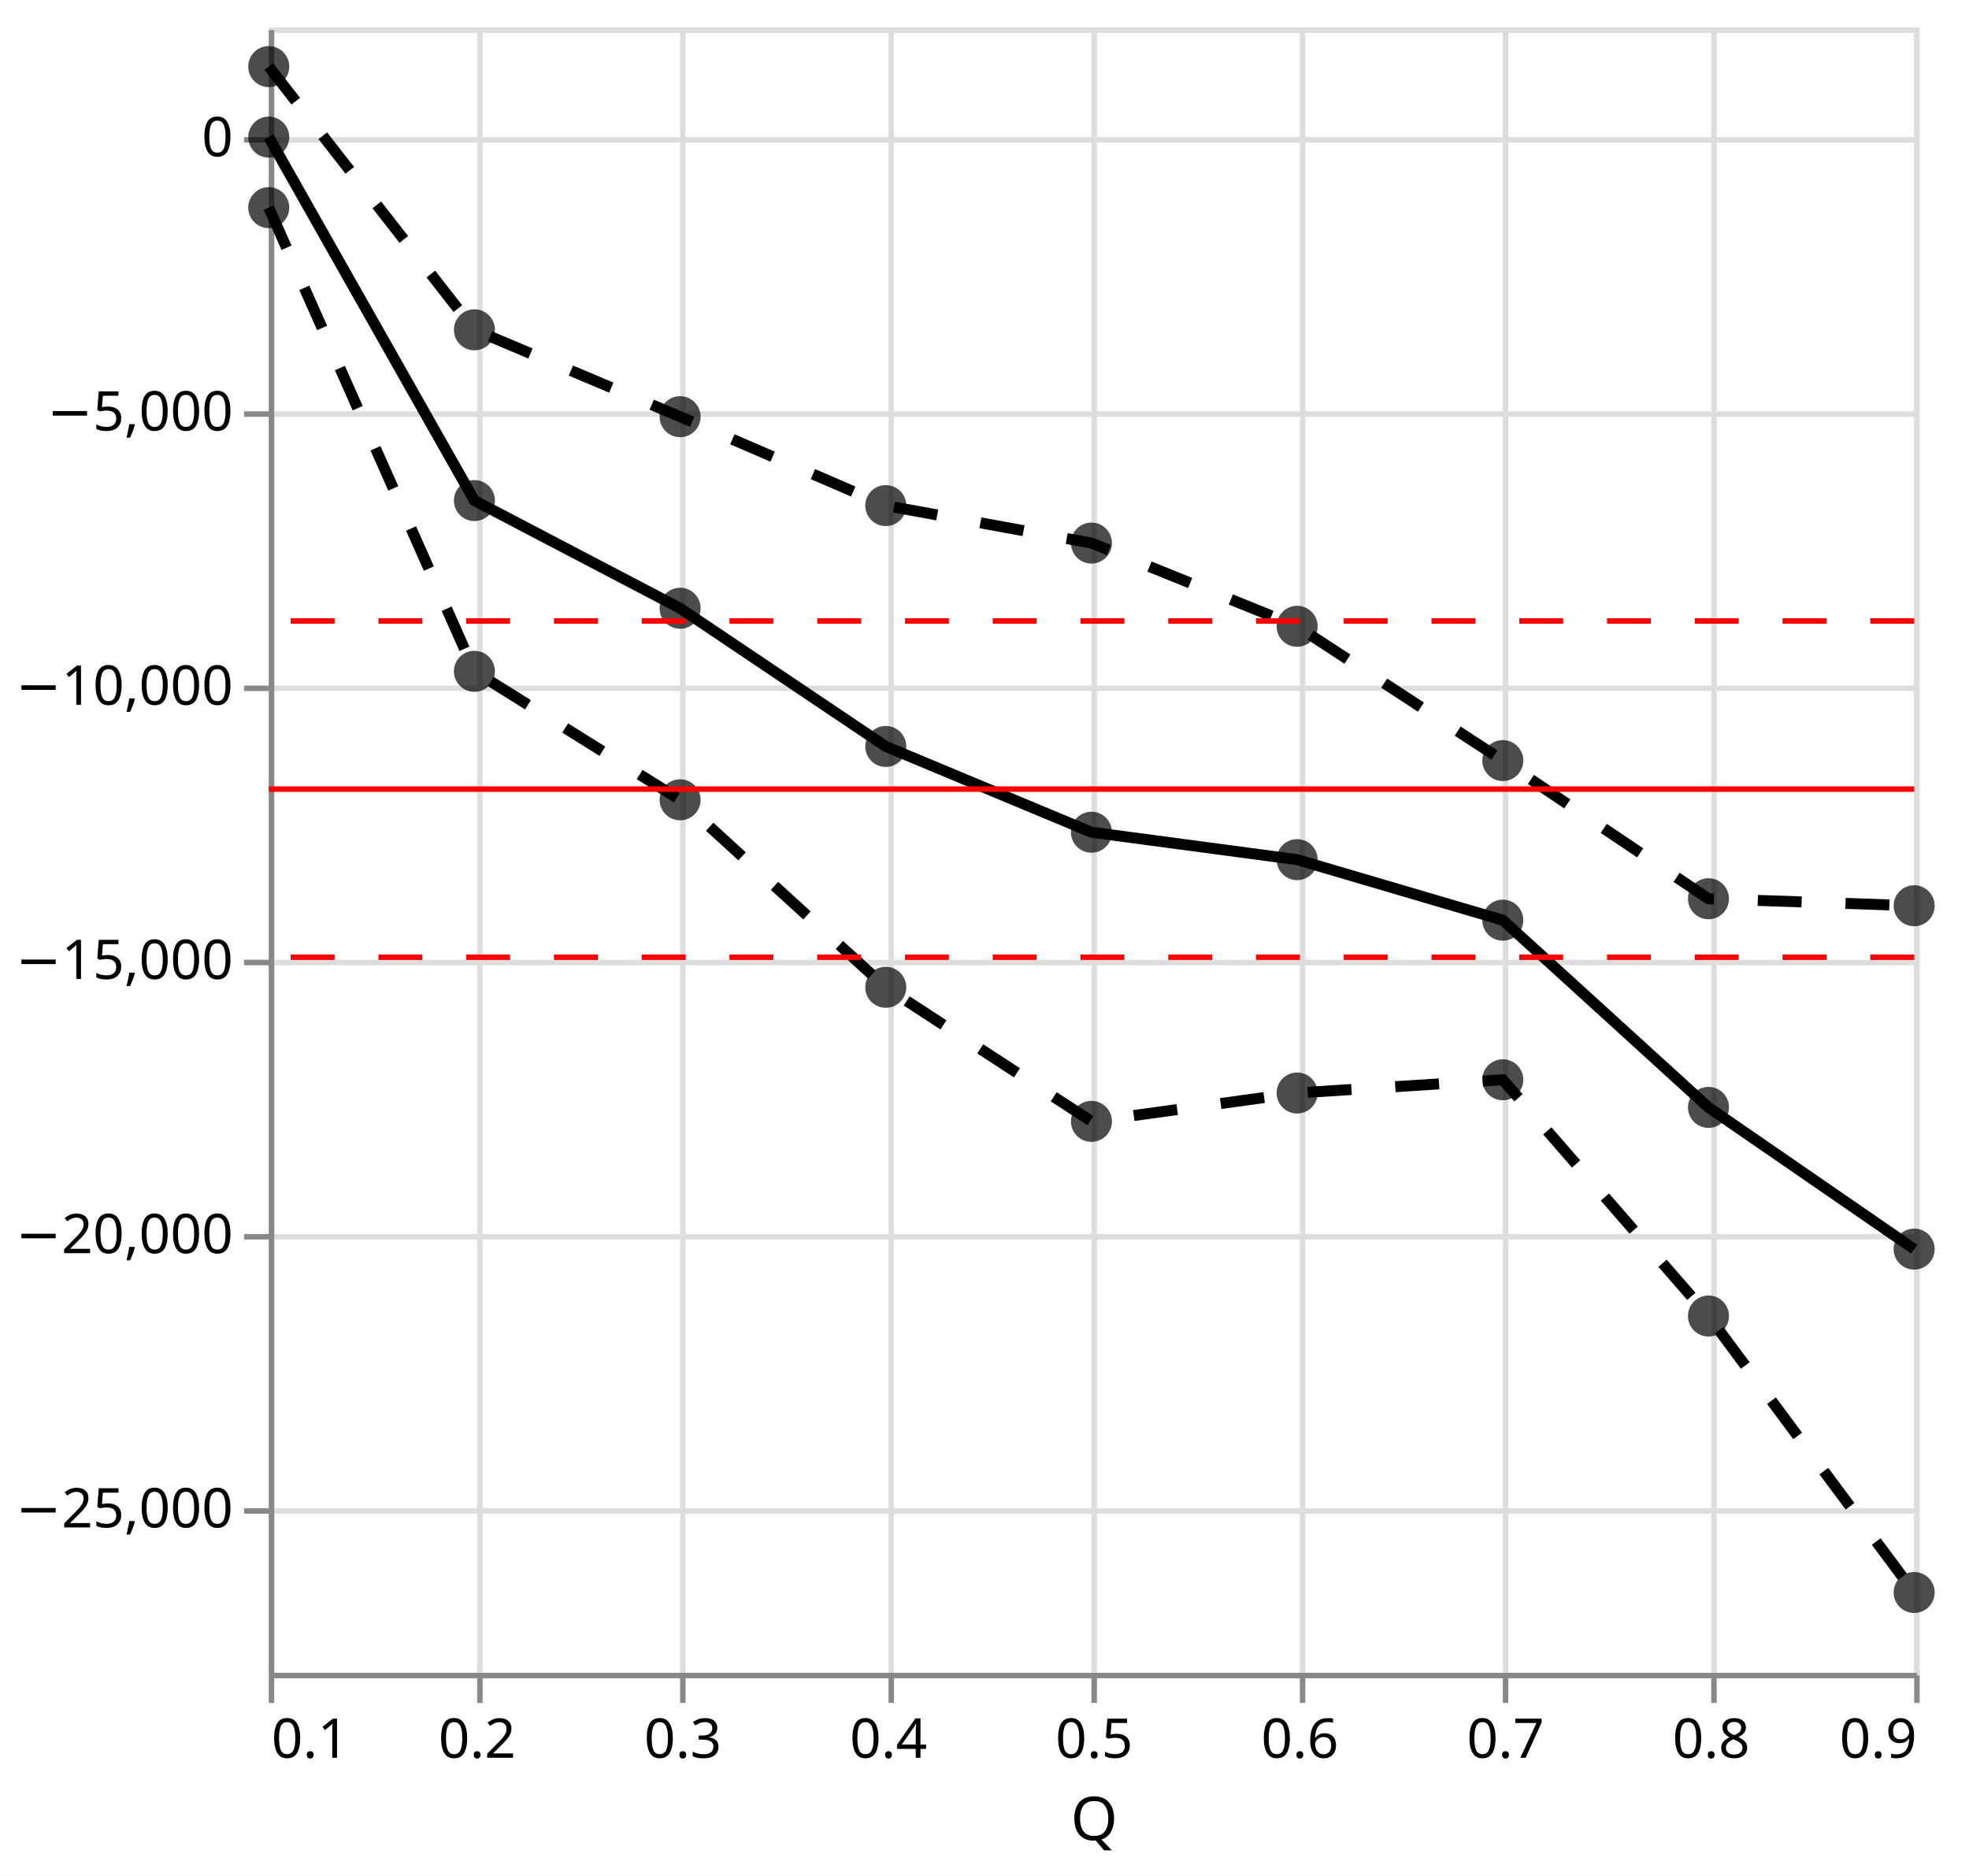
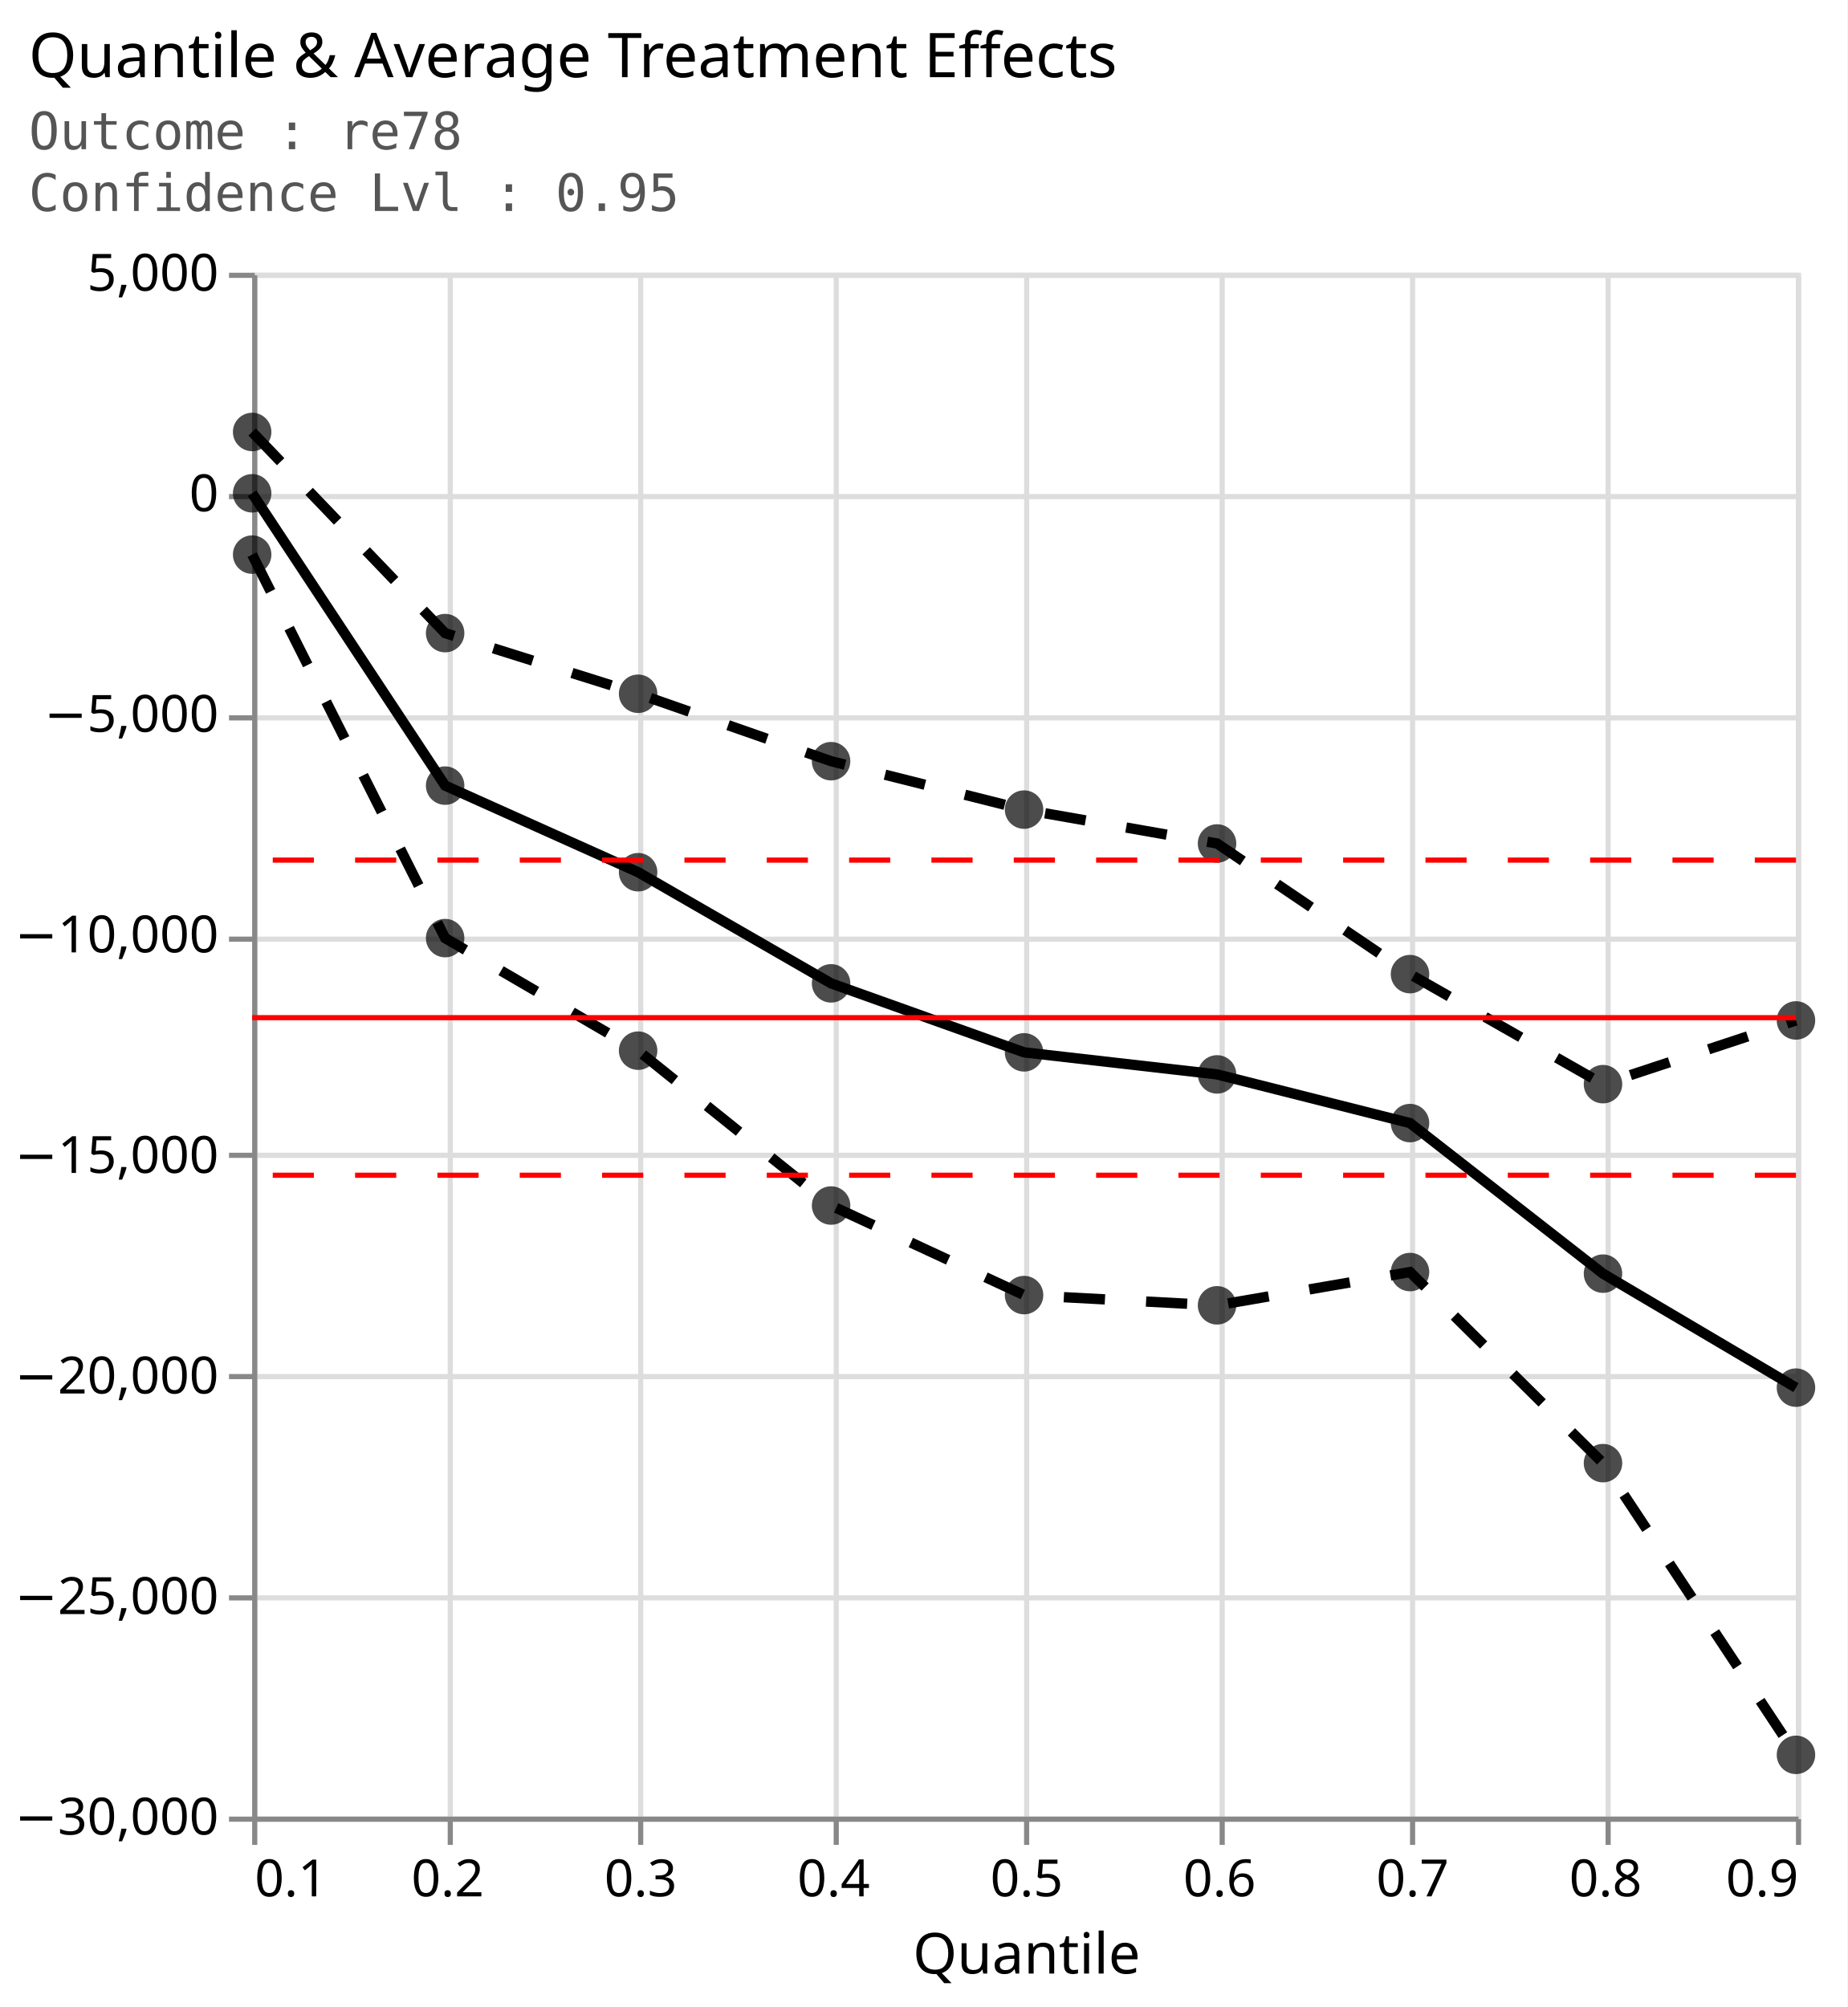
- <svg xmlns="http://www.w3.org/2000/svg" version="1.1" class="marks" width="359" height="342" viewBox="0 0 359 342">
-   <rect width="359" height="342" fill="white" />
-   <g fill="none" stroke-miterlimit="10" transform="translate(49,5)">
+ <svg xmlns="http://www.w3.org/2000/svg" version="1.1" class="marks" width="359" height="390" viewBox="0 0 359 390">
+   <rect width="359" height="390" fill="white" />
+   <g fill="none" stroke-miterlimit="10" transform="translate(49,53)">
    <g class="mark-group role-frame root" role="graphics-object" aria-roledescription="group mark container">
      <g transform="translate(0,0)">
        <path class="background" aria-hidden="true" d="M0.5,0.5h300v300h-300Z" stroke="#ddd" />
        <g>
          <g class="mark-group role-axis" aria-hidden="true">
            <g transform="translate(0.5,300.5)">
              <path class="background" aria-hidden="true" d="M0,0h0v0h0Z" pointer-events="none" />
              <g>
                <g class="mark-rule role-axis-grid" pointer-events="none">
                  <line transform="translate(0,-300)" x2="0" y2="300" stroke="#ddd" stroke-width="1" opacity="1" />
                  <line transform="translate(38,-300)" x2="0" y2="300" stroke="#ddd" stroke-width="1" opacity="1" />
                  <line transform="translate(75,-300)" x2="0" y2="300" stroke="#ddd" stroke-width="1" opacity="1" />
                  <line transform="translate(113,-300)" x2="0" y2="300" stroke="#ddd" stroke-width="1" opacity="1" />
                  <line transform="translate(150,-300)" x2="0" y2="300" stroke="#ddd" stroke-width="1" opacity="1" />
                  <line transform="translate(188,-300)" x2="0" y2="300" stroke="#ddd" stroke-width="1" opacity="1" />
                  <line transform="translate(225,-300)" x2="0" y2="300" stroke="#ddd" stroke-width="1" opacity="1" />
                  <line transform="translate(263,-300)" x2="0" y2="300" stroke="#ddd" stroke-width="1" opacity="1" />
                  <line transform="translate(300,-300)" x2="0" y2="300" stroke="#ddd" stroke-width="1" opacity="1" />
                </g>
              </g>
              <path class="foreground" aria-hidden="true" d="" pointer-events="none" display="none" />
            </g>
          </g>
          <g class="mark-group role-axis" aria-hidden="true">
            <g transform="translate(0.5,0.5)">
              <path class="background" aria-hidden="true" d="M0,0h0v0h0Z" pointer-events="none" />
              <g>
                <g class="mark-rule role-axis-grid" pointer-events="none">
-                   <line transform="translate(0,270)" x2="300" y2="0" stroke="#ddd" stroke-width="1" opacity="1" />
-                   <line transform="translate(0,220)" x2="300" y2="0" stroke="#ddd" stroke-width="1" opacity="1" />
-                   <line transform="translate(0,170)" x2="300" y2="0" stroke="#ddd" stroke-width="1" opacity="1" />
-                   <line transform="translate(0,120)" x2="300" y2="0" stroke="#ddd" stroke-width="1" opacity="1" />
-                   <line transform="translate(0,70)" x2="300" y2="0" stroke="#ddd" stroke-width="1" opacity="1" />
-                   <line transform="translate(0,20)" x2="300" y2="0" stroke="#ddd" stroke-width="1" opacity="1" />
+                   <line transform="translate(0,300)" x2="300" y2="0" stroke="#ddd" stroke-width="1" opacity="1" />
+                   <line transform="translate(0,257)" x2="300" y2="0" stroke="#ddd" stroke-width="1" opacity="1" />
+                   <line transform="translate(0,214)" x2="300" y2="0" stroke="#ddd" stroke-width="1" opacity="1" />
+                   <line transform="translate(0,171)" x2="300" y2="0" stroke="#ddd" stroke-width="1" opacity="1" />
+                   <line transform="translate(0,129)" x2="300" y2="0" stroke="#ddd" stroke-width="1" opacity="1" />
+                   <line transform="translate(0,86)" x2="300" y2="0" stroke="#ddd" stroke-width="1" opacity="1" />
+                   <line transform="translate(0,43)" x2="300" y2="0" stroke="#ddd" stroke-width="1" opacity="1" />
+                   <line transform="translate(0,0)" x2="300" y2="0" stroke="#ddd" stroke-width="1" opacity="1" />
                </g>
              </g>
              <path class="foreground" aria-hidden="true" d="" pointer-events="none" display="none" />
            </g>
          </g>
-           <g class="mark-group role-axis" role="graphics-symbol" aria-roledescription="axis" aria-label="X-axis titled 'Q' for a linear scale with values from 0.1 to 0.9">
+           <g class="mark-group role-axis" role="graphics-symbol" aria-roledescription="axis" aria-label="X-axis titled 'Quantile' for a linear scale with values from 0.1 to 0.9">
            <g transform="translate(0.5,300.5)">
              <path class="background" aria-hidden="true" d="M0,0h0v0h0Z" pointer-events="none" />
              <g>
                <g class="mark-rule role-axis-tick" pointer-events="none">
                  <line transform="translate(0,0)" x2="0" y2="5" stroke="#888" stroke-width="1" opacity="1" />
                  <line transform="translate(38,0)" x2="0" y2="5" stroke="#888" stroke-width="1" opacity="1" />
                  <line transform="translate(75,0)" x2="0" y2="5" stroke="#888" stroke-width="1" opacity="1" />
                  <line transform="translate(113,0)" x2="0" y2="5" stroke="#888" stroke-width="1" opacity="1" />
                  <line transform="translate(150,0)" x2="0" y2="5" stroke="#888" stroke-width="1" opacity="1" />
                  <line transform="translate(188,0)" x2="0" y2="5" stroke="#888" stroke-width="1" opacity="1" />
                  <line transform="translate(225,0)" x2="0" y2="5" stroke="#888" stroke-width="1" opacity="1" />
                  <line transform="translate(263,0)" x2="0" y2="5" stroke="#888" stroke-width="1" opacity="1" />
                  <line transform="translate(300,0)" x2="0" y2="5" stroke="#888" stroke-width="1" opacity="1" />
                </g>
                <g class="mark-text role-axis-label" pointer-events="none">
                  <text text-anchor="start" transform="translate(0,15)" font-family="sans-serif" font-size="10px" fill="#000" opacity="1">0.1</text>
                  <text text-anchor="middle" transform="translate(37.5,15)" font-family="sans-serif" font-size="10px" fill="#000" opacity="1">0.2</text>
                  <text text-anchor="middle" transform="translate(75,15)" font-family="sans-serif" font-size="10px" fill="#000" opacity="1">0.3</text>
                  <text text-anchor="middle" transform="translate(112.5,15)" font-family="sans-serif" font-size="10px" fill="#000" opacity="1">0.4</text>
                  <text text-anchor="middle" transform="translate(150,15)" font-family="sans-serif" font-size="10px" fill="#000" opacity="1">0.5</text>
                  <text text-anchor="middle" transform="translate(187.5,15)" font-family="sans-serif" font-size="10px" fill="#000" opacity="1">0.6</text>
                  <text text-anchor="middle" transform="translate(225,15)" font-family="sans-serif" font-size="10px" fill="#000" opacity="1">0.7</text>
                  <text text-anchor="middle" transform="translate(262.5,15)" font-family="sans-serif" font-size="10px" fill="#000" opacity="1">0.8</text>
                  <text text-anchor="end" transform="translate(300,15)" font-family="sans-serif" font-size="10px" fill="#000" opacity="1">0.9</text>
                </g>
                <g class="mark-rule role-axis-domain" pointer-events="none">
                  <line transform="translate(0,0)" x2="300" y2="0" stroke="#888" stroke-width="1" opacity="1" />
                </g>
                <g class="mark-text role-axis-title" pointer-events="none">
-                   <text text-anchor="middle" transform="translate(150,30)" font-family="sans-serif" font-size="11px" font-weight="normal" fill="#000" opacity="1">Q</text>
+                   <text text-anchor="middle" transform="translate(150,30)" font-family="sans-serif" font-size="11px" font-weight="normal" fill="#000" opacity="1">Quantile</text>
                </g>
              </g>
              <path class="foreground" aria-hidden="true" d="" pointer-events="none" display="none" />
            </g>
          </g>
-           <g class="mark-group role-axis" role="graphics-symbol" aria-roledescription="axis" aria-label="Y-axis for a linear scale with values from −28,000 to 2,000">
+           <g class="mark-group role-axis" role="graphics-symbol" aria-roledescription="axis" aria-label="Y-axis for a linear scale with values from −30,000 to 5,000">
            <g transform="translate(0.5,0.5)">
              <path class="background" aria-hidden="true" d="M0,0h0v0h0Z" pointer-events="none" />
              <g>
                <g class="mark-rule role-axis-tick" pointer-events="none">
-                   <line transform="translate(0,270)" x2="-5" y2="0" stroke="#888" stroke-width="1" opacity="1" />
-                   <line transform="translate(0,220)" x2="-5" y2="0" stroke="#888" stroke-width="1" opacity="1" />
-                   <line transform="translate(0,170)" x2="-5" y2="0" stroke="#888" stroke-width="1" opacity="1" />
-                   <line transform="translate(0,120)" x2="-5" y2="0" stroke="#888" stroke-width="1" opacity="1" />
-                   <line transform="translate(0,70)" x2="-5" y2="0" stroke="#888" stroke-width="1" opacity="1" />
-                   <line transform="translate(0,20)" x2="-5" y2="0" stroke="#888" stroke-width="1" opacity="1" />
+                   <line transform="translate(0,300)" x2="-5" y2="0" stroke="#888" stroke-width="1" opacity="1" />
+                   <line transform="translate(0,257)" x2="-5" y2="0" stroke="#888" stroke-width="1" opacity="1" />
+                   <line transform="translate(0,214)" x2="-5" y2="0" stroke="#888" stroke-width="1" opacity="1" />
+                   <line transform="translate(0,171)" x2="-5" y2="0" stroke="#888" stroke-width="1" opacity="1" />
+                   <line transform="translate(0,129)" x2="-5" y2="0" stroke="#888" stroke-width="1" opacity="1" />
+                   <line transform="translate(0,86)" x2="-5" y2="0" stroke="#888" stroke-width="1" opacity="1" />
+                   <line transform="translate(0,43)" x2="-5" y2="0" stroke="#888" stroke-width="1" opacity="1" />
+                   <line transform="translate(0,0)" x2="-5" y2="0" stroke="#888" stroke-width="1" opacity="1" />
                </g>
                <g class="mark-text role-axis-label" pointer-events="none">
-                   <text text-anchor="end" transform="translate(-7,273)" font-family="sans-serif" font-size="10px" fill="#000" opacity="1">−25,000</text>
-                   <text text-anchor="end" transform="translate(-7,223)" font-family="sans-serif" font-size="10px" fill="#000" opacity="1">−20,000</text>
-                   <text text-anchor="end" transform="translate(-7,173)" font-family="sans-serif" font-size="10px" fill="#000" opacity="1">−15,000</text>
-                   <text text-anchor="end" transform="translate(-7,123)" font-family="sans-serif" font-size="10px" fill="#000" opacity="1">−10,000</text>
-                   <text text-anchor="end" transform="translate(-7,73)" font-family="sans-serif" font-size="10px" fill="#000" opacity="1">−5,000</text>
-                   <text text-anchor="end" transform="translate(-7,23)" font-family="sans-serif" font-size="10px" fill="#000" opacity="1">0</text>
+                   <text text-anchor="end" transform="translate(-7,303)" font-family="sans-serif" font-size="10px" fill="#000" opacity="1">−30,000</text>
+                   <text text-anchor="end" transform="translate(-7,260.1429)" font-family="sans-serif" font-size="10px" fill="#000" opacity="1">−25,000</text>
+                   <text text-anchor="end" transform="translate(-7,217.2857)" font-family="sans-serif" font-size="10px" fill="#000" opacity="1">−20,000</text>
+                   <text text-anchor="end" transform="translate(-7,174.4286)" font-family="sans-serif" font-size="10px" fill="#000" opacity="1">−15,000</text>
+                   <text text-anchor="end" transform="translate(-7,131.5714)" font-family="sans-serif" font-size="10px" fill="#000" opacity="1">−10,000</text>
+                   <text text-anchor="end" transform="translate(-7,88.71429)" font-family="sans-serif" font-size="10px" fill="#000" opacity="1">−5,000</text>
+                   <text text-anchor="end" transform="translate(-7,45.85714)" font-family="sans-serif" font-size="10px" fill="#000" opacity="1">0</text>
+                   <text text-anchor="end" transform="translate(-7,3)" font-family="sans-serif" font-size="10px" fill="#000" opacity="1">5,000</text>
                </g>
                <g class="mark-rule role-axis-domain" pointer-events="none">
                  <line transform="translate(0,300)" x2="0" y2="-300" stroke="#888" stroke-width="1" opacity="1" />
                </g>
              </g>
              <path class="foreground" aria-hidden="true" d="" pointer-events="none" display="none" />
            </g>
          </g>
-           <g class="mark-line role-mark layer_0_layer_0_marks" role="graphics-object" aria-roledescription="line mark container">
-             <path aria-label="q: 0.1; effect: 0" role="graphics-symbol" aria-roledescription="line mark" d="M0,20L37.5,86.27L75,105.903L112.5,131.1L150,146.741L187.5,151.741L225,162.778L262.5,196.911L300,222.753" stroke="black" stroke-width="2" stroke-dasharray="1,0" />
+           <g class="mark-line role-mark layer_0_layer_0_layer_0_marks" role="graphics-object" aria-roledescription="line mark container">
+             <path aria-label="Quantile: 0.1; effect: 0" role="graphics-symbol" aria-roledescription="line mark" d="M0,42.857L37.5,99.66L75,116.488L112.5,138.086L150,151.492L187.5,155.778L225,165.238L262.5,194.495L300,216.646" stroke="black" stroke-width="2" stroke-dasharray="1,0" />
          </g>
-           <g class="mark-symbol role-mark layer_0_layer_1_marks" role="graphics-object" aria-roledescription="symbol mark container">
-             <path aria-label="q: 0.1; effect: 0" role="graphics-symbol" aria-roledescription="point" transform="translate(0,20)" d="M2.739,0A2.739,2.739,0,1,1,-2.739,0A2.739,2.739,0,1,1,2.739,0" fill="black" stroke="black" stroke-width="2" opacity="0.7" />
-             <path aria-label="q: 0.2; effect: −6627.04014489" role="graphics-symbol" aria-roledescription="point" transform="translate(37.5,86.2704)" d="M2.739,0A2.739,2.739,0,1,1,-2.739,0A2.739,2.739,0,1,1,2.739,0" fill="black" stroke="black" stroke-width="2" opacity="0.7" />
-             <path aria-label="q: 0.3; effect: −8590.28178958" role="graphics-symbol" aria-roledescription="point" transform="translate(75,105.9028)" d="M2.739,0A2.739,2.739,0,1,1,-2.739,0A2.739,2.739,0,1,1,2.739,0" fill="black" stroke="black" stroke-width="2" opacity="0.7" />
-             <path aria-label="q: 0.4; effect: −11109.9982288" role="graphics-symbol" aria-roledescription="point" transform="translate(112.5,131.1)" d="M2.739,0A2.739,2.739,0,1,1,-2.739,0A2.739,2.739,0,1,1,2.739,0" fill="black" stroke="black" stroke-width="2" opacity="0.7" />
-             <path aria-label="q: 0.5; effect: −12674.0760376" role="graphics-symbol" aria-roledescription="point" transform="translate(150,146.7408)" d="M2.739,0A2.739,2.739,0,1,1,-2.739,0A2.739,2.739,0,1,1,2.739,0" fill="black" stroke="black" stroke-width="2" opacity="0.7" />
-             <path aria-label="q: 0.6; effect: −13174.102227" role="graphics-symbol" aria-roledescription="point" transform="translate(187.5,151.741)" d="M2.739,0A2.739,2.739,0,1,1,-2.739,0A2.739,2.739,0,1,1,2.739,0" fill="black" stroke="black" stroke-width="2" opacity="0.7" />
-             <path aria-label="q: 0.7; effect: −14277.778418" role="graphics-symbol" aria-roledescription="point" transform="translate(225,162.7778)" d="M2.739,0A2.739,2.739,0,1,1,-2.739,0A2.739,2.739,0,1,1,2.739,0" fill="black" stroke="black" stroke-width="2" opacity="0.7" />
-             <path aria-label="q: 0.8; effect: −17691.1196084" role="graphics-symbol" aria-roledescription="point" transform="translate(262.5,196.9112)" d="M2.739,0A2.739,2.739,0,1,1,-2.739,0A2.739,2.739,0,1,1,2.739,0" fill="black" stroke="black" stroke-width="2" opacity="0.7" />
-             <path aria-label="q: 0.9; effect: −20275.3287256" role="graphics-symbol" aria-roledescription="point" transform="translate(300,222.7533)" d="M2.739,0A2.739,2.739,0,1,1,-2.739,0A2.739,2.739,0,1,1,2.739,0" fill="black" stroke="black" stroke-width="2" opacity="0.7" />
+           <g class="mark-symbol role-mark layer_0_layer_0_layer_1_marks" role="graphics-object" aria-roledescription="symbol mark container">
+             <path aria-label="Quantile: 0.1; effect: 0" role="graphics-symbol" aria-roledescription="point" transform="translate(0,42.85714)" d="M2.739,0A2.739,2.739,0,1,1,-2.739,0A2.739,2.739,0,1,1,2.739,0" fill="black" stroke="black" stroke-width="2" opacity="0.7" />
+             <path aria-label="Quantile: 0.2; effect: −6627.04014489" role="graphics-symbol" aria-roledescription="point" transform="translate(37.5,99.66034)" d="M2.739,0A2.739,2.739,0,1,1,-2.739,0A2.739,2.739,0,1,1,2.739,0" fill="black" stroke="black" stroke-width="2" opacity="0.7" />
+             <path aria-label="Quantile: 0.3; effect: −8590.28178958" role="graphics-symbol" aria-roledescription="point" transform="translate(75,116.4881)" d="M2.739,0A2.739,2.739,0,1,1,-2.739,0A2.739,2.739,0,1,1,2.739,0" fill="black" stroke="black" stroke-width="2" opacity="0.7" />
+             <path aria-label="Quantile: 0.4; effect: −11109.9982288" role="graphics-symbol" aria-roledescription="point" transform="translate(112.5,138.0857)" d="M2.739,0A2.739,2.739,0,1,1,-2.739,0A2.739,2.739,0,1,1,2.739,0" fill="black" stroke="black" stroke-width="2" opacity="0.7" />
+             <path aria-label="Quantile: 0.5; effect: −12674.0760376" role="graphics-symbol" aria-roledescription="point" transform="translate(150,151.4921)" d="M2.739,0A2.739,2.739,0,1,1,-2.739,0A2.739,2.739,0,1,1,2.739,0" fill="black" stroke="black" stroke-width="2" opacity="0.7" />
+             <path aria-label="Quantile: 0.6; effect: −13174.1022271" role="graphics-symbol" aria-roledescription="point" transform="translate(187.5,155.778)" d="M2.739,0A2.739,2.739,0,1,1,-2.739,0A2.739,2.739,0,1,1,2.739,0" fill="black" stroke="black" stroke-width="2" opacity="0.7" />
+             <path aria-label="Quantile: 0.7; effect: −14277.778418" role="graphics-symbol" aria-roledescription="point" transform="translate(225,165.2381)" d="M2.739,0A2.739,2.739,0,1,1,-2.739,0A2.739,2.739,0,1,1,2.739,0" fill="black" stroke="black" stroke-width="2" opacity="0.7" />
+             <path aria-label="Quantile: 0.8; effect: −17691.1196084" role="graphics-symbol" aria-roledescription="point" transform="translate(262.5,194.4953)" d="M2.739,0A2.739,2.739,0,1,1,-2.739,0A2.739,2.739,0,1,1,2.739,0" fill="black" stroke="black" stroke-width="2" opacity="0.7" />
+             <path aria-label="Quantile: 0.9; effect: −20275.3287256" role="graphics-symbol" aria-roledescription="point" transform="translate(300,216.6457)" d="M2.739,0A2.739,2.739,0,1,1,-2.739,0A2.739,2.739,0,1,1,2.739,0" fill="black" stroke="black" stroke-width="2" opacity="0.7" />
          </g>
-           <g class="mark-line role-mark layer_0_layer_2_marks" role="graphics-object" aria-roledescription="line mark container">
-             <path aria-label="q: 0.1; ci_ub: 1285.78230683" role="graphics-symbol" aria-roledescription="line mark" d="M0,7.142L37.5,55.137L75,70.976L112.5,87.186L150,94.018L187.5,109.193L225,133.677L262.5,158.87L300,160.145" stroke="black" stroke-width="2" stroke-dasharray="8,8" />
+           <g class="mark-line role-mark layer_0_layer_1_layer_0_marks" role="graphics-object" aria-roledescription="line mark container">
+             <path aria-label="Quantile: 0.1; ci_lb: −1390.29204551" role="graphics-symbol" aria-roledescription="line mark" d="M0,54.774L37.5,129.293L75,151.165L112.5,181.258L150,198.661L187.5,200.649L225,194.185L262.5,231.317L300,288" stroke="black" stroke-width="2" stroke-dasharray="8,8" />
          </g>
-           <g class="mark-symbol role-mark layer_0_layer_3_marks" role="graphics-object" aria-roledescription="symbol mark container">
-             <path aria-label="q: 0.1; ci_ub: 1285.78230683" role="graphics-symbol" aria-roledescription="point" transform="translate(0,7.142177)" d="M2.739,0A2.739,2.739,0,1,1,-2.739,0A2.739,2.739,0,1,1,2.739,0" fill="black" stroke="black" stroke-width="2" opacity="0.7" />
-             <path aria-label="q: 0.2; ci_ub: −3513.6724693" role="graphics-symbol" aria-roledescription="point" transform="translate(37.5,55.13672)" d="M2.739,0A2.739,2.739,0,1,1,-2.739,0A2.739,2.739,0,1,1,2.739,0" fill="black" stroke="black" stroke-width="2" opacity="0.7" />
-             <path aria-label="q: 0.3; ci_ub: −5097.63493613" role="graphics-symbol" aria-roledescription="point" transform="translate(75,70.97635)" d="M2.739,0A2.739,2.739,0,1,1,-2.739,0A2.739,2.739,0,1,1,2.739,0" fill="black" stroke="black" stroke-width="2" opacity="0.7" />
-             <path aria-label="q: 0.4; ci_ub: −6718.55975851" role="graphics-symbol" aria-roledescription="point" transform="translate(112.5,87.1856)" d="M2.739,0A2.739,2.739,0,1,1,-2.739,0A2.739,2.739,0,1,1,2.739,0" fill="black" stroke="black" stroke-width="2" opacity="0.7" />
-             <path aria-label="q: 0.5; ci_ub: −7401.82323305" role="graphics-symbol" aria-roledescription="point" transform="translate(150,94.01823)" d="M2.739,0A2.739,2.739,0,1,1,-2.739,0A2.739,2.739,0,1,1,2.739,0" fill="black" stroke="black" stroke-width="2" opacity="0.7" />
-             <path aria-label="q: 0.6; ci_ub: −8919.27682808" role="graphics-symbol" aria-roledescription="point" transform="translate(187.5,109.1928)" d="M2.739,0A2.739,2.739,0,1,1,-2.739,0A2.739,2.739,0,1,1,2.739,0" fill="black" stroke="black" stroke-width="2" opacity="0.7" />
-             <path aria-label="q: 0.7; ci_ub: −11367.7465678" role="graphics-symbol" aria-roledescription="point" transform="translate(225,133.6775)" d="M2.739,0A2.739,2.739,0,1,1,-2.739,0A2.739,2.739,0,1,1,2.739,0" fill="black" stroke="black" stroke-width="2" opacity="0.7" />
-             <path aria-label="q: 0.8; ci_ub: −13886.9758195" role="graphics-symbol" aria-roledescription="point" transform="translate(262.5,158.8698)" d="M2.739,0A2.739,2.739,0,1,1,-2.739,0A2.739,2.739,0,1,1,2.739,0" fill="black" stroke="black" stroke-width="2" opacity="0.7" />
-             <path aria-label="q: 0.9; ci_ub: −14014.5458212" role="graphics-symbol" aria-roledescription="point" transform="translate(300,160.1455)" d="M2.739,0A2.739,2.739,0,1,1,-2.739,0A2.739,2.739,0,1,1,2.739,0" fill="black" stroke="black" stroke-width="2" opacity="0.7" />
+           <g class="mark-symbol role-mark layer_0_layer_1_layer_1_marks" role="graphics-object" aria-roledescription="symbol mark container">
+             <path aria-label="Quantile: 0.1; ci_lb: −1390.29204551" role="graphics-symbol" aria-roledescription="point" transform="translate(0,54.77393)" d="M2.739,0A2.739,2.739,0,1,1,-2.739,0A2.739,2.739,0,1,1,2.739,0" fill="black" stroke="black" stroke-width="2" opacity="0.7" />
+             <path aria-label="Quantile: 0.2; ci_lb: −10084.1453542" role="graphics-symbol" aria-roledescription="point" transform="translate(37.5,129.2927)" d="M2.739,0A2.739,2.739,0,1,1,-2.739,0A2.739,2.739,0,1,1,2.739,0" fill="black" stroke="black" stroke-width="2" opacity="0.7" />
+             <path aria-label="Quantile: 0.3; ci_lb: −12635.8762316" role="graphics-symbol" aria-roledescription="point" transform="translate(75,151.1647)" d="M2.739,0A2.739,2.739,0,1,1,-2.739,0A2.739,2.739,0,1,1,2.739,0" fill="black" stroke="black" stroke-width="2" opacity="0.7" />
+             <path aria-label="Quantile: 0.4; ci_lb: −16146.7336925" role="graphics-symbol" aria-roledescription="point" transform="translate(112.5,181.2577)" d="M2.739,0A2.739,2.739,0,1,1,-2.739,0A2.739,2.739,0,1,1,2.739,0" fill="black" stroke="black" stroke-width="2" opacity="0.7" />
+             <path aria-label="Quantile: 0.5; ci_lb: −18177.1673137" role="graphics-symbol" aria-roledescription="point" transform="translate(150,198.6614)" d="M2.739,0A2.739,2.739,0,1,1,-2.739,0A2.739,2.739,0,1,1,2.739,0" fill="black" stroke="black" stroke-width="2" opacity="0.7" />
+             <path aria-label="Quantile: 0.6; ci_lb: −18409.0844859" role="graphics-symbol" aria-roledescription="point" transform="translate(187.5,200.6493)" d="M2.739,0A2.739,2.739,0,1,1,-2.739,0A2.739,2.739,0,1,1,2.739,0" fill="black" stroke="black" stroke-width="2" opacity="0.7" />
+             <path aria-label="Quantile: 0.7; ci_lb: −17654.9384094" role="graphics-symbol" aria-roledescription="point" transform="translate(225,194.1852)" d="M2.739,0A2.739,2.739,0,1,1,-2.739,0A2.739,2.739,0,1,1,2.739,0" fill="black" stroke="black" stroke-width="2" opacity="0.7" />
+             <path aria-label="Quantile: 0.8; ci_lb: −21986.986373" role="graphics-symbol" aria-roledescription="point" transform="translate(262.5,231.317)" d="M2.739,0A2.739,2.739,0,1,1,-2.739,0A2.739,2.739,0,1,1,2.739,0" fill="black" stroke="black" stroke-width="2" opacity="0.7" />
+             <path aria-label="Quantile: 0.9; ci_lb: −28599.9825982" role="graphics-symbol" aria-roledescription="point" transform="translate(300,287.9999)" d="M2.739,0A2.739,2.739,0,1,1,-2.739,0A2.739,2.739,0,1,1,2.739,0" fill="black" stroke="black" stroke-width="2" opacity="0.7" />
          </g>
-           <g class="mark-line role-mark layer_0_layer_4_marks" role="graphics-object" aria-roledescription="line mark container">
-             <path aria-label="q: 0.1; ci_lb: −1285.78230683" role="graphics-symbol" aria-roledescription="line mark" d="M0,32.858L37.5,117.404L75,140.829L112.5,175.014L150,199.463L187.5,194.289L225,191.878L262.5,234.953L300,285.361" stroke="black" stroke-width="2" stroke-dasharray="8,8" />
+           <g class="mark-line role-mark layer_0_layer_2_layer_0_marks" role="graphics-object" aria-roledescription="line mark container">
+             <path aria-label="Quantile: 0.1; ci_ub: 1390.29204551" role="graphics-symbol" aria-roledescription="line mark" d="M0,30.94L37.5,70.028L75,81.812L112.5,94.914L150,104.323L187.5,110.907L225,136.291L262.5,157.674L300,145.291" stroke="black" stroke-width="2" stroke-dasharray="8,8" />
          </g>
-           <g class="mark-symbol role-mark layer_0_layer_5_marks" role="graphics-object" aria-roledescription="symbol mark container">
-             <path aria-label="q: 0.1; ci_lb: −1285.78230683" role="graphics-symbol" aria-roledescription="point" transform="translate(0,32.85782)" d="M2.739,0A2.739,2.739,0,1,1,-2.739,0A2.739,2.739,0,1,1,2.739,0" fill="black" stroke="black" stroke-width="2" opacity="0.7" />
-             <path aria-label="q: 0.2; ci_lb: −9740.40782049" role="graphics-symbol" aria-roledescription="point" transform="translate(37.5,117.4041)" d="M2.739,0A2.739,2.739,0,1,1,-2.739,0A2.739,2.739,0,1,1,2.739,0" fill="black" stroke="black" stroke-width="2" opacity="0.7" />
-             <path aria-label="q: 0.3; ci_lb: −12082.928643" role="graphics-symbol" aria-roledescription="point" transform="translate(75,140.8293)" d="M2.739,0A2.739,2.739,0,1,1,-2.739,0A2.739,2.739,0,1,1,2.739,0" fill="black" stroke="black" stroke-width="2" opacity="0.7" />
-             <path aria-label="q: 0.4; ci_lb: −15501.4366992" role="graphics-symbol" aria-roledescription="point" transform="translate(112.5,175.0144)" d="M2.739,0A2.739,2.739,0,1,1,-2.739,0A2.739,2.739,0,1,1,2.739,0" fill="black" stroke="black" stroke-width="2" opacity="0.7" />
-             <path aria-label="q: 0.5; ci_lb: −17946.3288422" role="graphics-symbol" aria-roledescription="point" transform="translate(150,199.4633)" d="M2.739,0A2.739,2.739,0,1,1,-2.739,0A2.739,2.739,0,1,1,2.739,0" fill="black" stroke="black" stroke-width="2" opacity="0.7" />
-             <path aria-label="q: 0.6; ci_lb: −17428.9276259" role="graphics-symbol" aria-roledescription="point" transform="translate(187.5,194.2893)" d="M2.739,0A2.739,2.739,0,1,1,-2.739,0A2.739,2.739,0,1,1,2.739,0" fill="black" stroke="black" stroke-width="2" opacity="0.7" />
-             <path aria-label="q: 0.7; ci_lb: −17187.8102682" role="graphics-symbol" aria-roledescription="point" transform="translate(225,191.8781)" d="M2.739,0A2.739,2.739,0,1,1,-2.739,0A2.739,2.739,0,1,1,2.739,0" fill="black" stroke="black" stroke-width="2" opacity="0.7" />
-             <path aria-label="q: 0.8; ci_lb: −21495.2633973" role="graphics-symbol" aria-roledescription="point" transform="translate(262.5,234.9526)" d="M2.739,0A2.739,2.739,0,1,1,-2.739,0A2.739,2.739,0,1,1,2.739,0" fill="black" stroke="black" stroke-width="2" opacity="0.7" />
-             <path aria-label="q: 0.9; ci_lb: −26536.11163" role="graphics-symbol" aria-roledescription="point" transform="translate(300,285.3611)" d="M2.739,0A2.739,2.739,0,1,1,-2.739,0A2.739,2.739,0,1,1,2.739,0" fill="black" stroke="black" stroke-width="2" opacity="0.7" />
+           <g class="mark-symbol role-mark layer_0_layer_2_layer_1_marks" role="graphics-object" aria-roledescription="symbol mark container">
+             <path aria-label="Quantile: 0.1; ci_ub: 1390.29204551" role="graphics-symbol" aria-roledescription="point" transform="translate(0,30.94035)" d="M2.739,0A2.739,2.739,0,1,1,-2.739,0A2.739,2.739,0,1,1,2.739,0" fill="black" stroke="black" stroke-width="2" opacity="0.7" />
+             <path aria-label="Quantile: 0.2; ci_ub: −3169.93493555" role="graphics-symbol" aria-roledescription="point" transform="translate(37.5,70.02801)" d="M2.739,0A2.739,2.739,0,1,1,-2.739,0A2.739,2.739,0,1,1,2.739,0" fill="black" stroke="black" stroke-width="2" opacity="0.7" />
+             <path aria-label="Quantile: 0.3; ci_ub: −4544.6873476" role="graphics-symbol" aria-roledescription="point" transform="translate(75,81.81161)" d="M2.739,0A2.739,2.739,0,1,1,-2.739,0A2.739,2.739,0,1,1,2.739,0" fill="black" stroke="black" stroke-width="2" opacity="0.7" />
+             <path aria-label="Quantile: 0.4; ci_ub: −6073.26276516" role="graphics-symbol" aria-roledescription="point" transform="translate(112.5,94.91368)" d="M2.739,0A2.739,2.739,0,1,1,-2.739,0A2.739,2.739,0,1,1,2.739,0" fill="black" stroke="black" stroke-width="2" opacity="0.7" />
+             <path aria-label="Quantile: 0.5; ci_ub: −7170.98476156" role="graphics-symbol" aria-roledescription="point" transform="translate(150,104.3227)" d="M2.739,0A2.739,2.739,0,1,1,-2.739,0A2.739,2.739,0,1,1,2.739,0" fill="black" stroke="black" stroke-width="2" opacity="0.7" />
+             <path aria-label="Quantile: 0.6; ci_ub: −7939.11996828" role="graphics-symbol" aria-roledescription="point" transform="translate(187.5,110.9067)" d="M2.739,0A2.739,2.739,0,1,1,-2.739,0A2.739,2.739,0,1,1,2.739,0" fill="black" stroke="black" stroke-width="2" opacity="0.7" />
+             <path aria-label="Quantile: 0.7; ci_ub: −10900.6184266" role="graphics-symbol" aria-roledescription="point" transform="translate(225,136.291)" d="M2.739,0A2.739,2.739,0,1,1,-2.739,0A2.739,2.739,0,1,1,2.739,0" fill="black" stroke="black" stroke-width="2" opacity="0.7" />
+             <path aria-label="Quantile: 0.8; ci_ub: −13395.2528437" role="graphics-symbol" aria-roledescription="point" transform="translate(262.5,157.6736)" d="M2.739,0A2.739,2.739,0,1,1,-2.739,0A2.739,2.739,0,1,1,2.739,0" fill="black" stroke="black" stroke-width="2" opacity="0.7" />
+             <path aria-label="Quantile: 0.9; ci_ub: −11950.6748531" role="graphics-symbol" aria-roledescription="point" transform="translate(300,145.2915)" d="M2.739,0A2.739,2.739,0,1,1,-2.739,0A2.739,2.739,0,1,1,2.739,0" fill="black" stroke="black" stroke-width="2" opacity="0.7" />
          </g>
          <g class="mark-rule role-mark layer_1_layer_0_marks" role="graphics-object" aria-roledescription="rule mark container">
-             <line aria-label="effect: −11887.8464475" role="graphics-symbol" aria-roledescription="rule mark" transform="translate(300,138.8785)" x2="-300" y2="0" stroke="red" stroke-dasharray="1,0" />
+             <line aria-label="effect: −11887.8464475" role="graphics-symbol" aria-roledescription="rule mark" transform="translate(300,144.753)" x2="-300" y2="0" stroke="red" stroke-dasharray="1,0" />
          </g>
          <g class="mark-rule role-mark layer_1_layer_1_marks" role="graphics-object" aria-roledescription="rule mark container">
-             <line aria-label="ci_lb: −14953.4138648" role="graphics-symbol" aria-roledescription="rule mark" transform="translate(300,169.5341)" x2="-300" y2="0" stroke="red" stroke-dasharray="8,8" />
+             <line aria-label="ci_lb: −15459.9904925" role="graphics-symbol" aria-roledescription="rule mark" transform="translate(300,175.3713)" x2="-300" y2="0" stroke="red" stroke-dasharray="8,8" />
          </g>
          <g class="mark-rule role-mark layer_1_layer_2_marks" role="graphics-object" aria-roledescription="rule mark container">
-             <line aria-label="ci_ub: −8822.27903024" role="graphics-symbol" aria-roledescription="rule mark" transform="translate(300,108.2228)" x2="-300" y2="0" stroke="red" stroke-dasharray="8,8" />
+             <line aria-label="ci_ub: −8315.70240258" role="graphics-symbol" aria-roledescription="rule mark" transform="translate(300,114.1346)" x2="-300" y2="0" stroke="red" stroke-dasharray="8,8" />
+           </g>
+           <g class="mark-group role-title">
+             <g transform="translate(-43.42578,-47)">
+               <path class="background" aria-hidden="true" d="M0,0h0v0h0Z" pointer-events="none" />
+               <g>
+                 <g class="mark-text role-title-text" role="graphics-symbol" aria-roledescription="title" aria-label="Title text 'Quantile &amp; Average Treatment Effects'" pointer-events="none">
+                   <text text-anchor="start" transform="translate(0,9)" font-family="sans-serif" font-size="12px" font-weight="normal" fill="#000" opacity="1">Quantile &amp; Average Treatment Effects</text>
+                 </g>
+                 <g class="mark-text role-title-subtitle" role="graphics-symbol" aria-roledescription="subtitle" aria-label="Subtitle text 'Outcome         : re78 Confidence Lvl  : 0.95'" pointer-events="none">
+                   <text text-anchor="start" transform="translate(0,23)" font-family="monospace" font-size="10px" fill="#555555" opacity="1">
+                     <tspan>Outcome         : re78</tspan>
+                     <tspan x="0" dy="12">Confidence Lvl  : 0.95</tspan>
+                   </text>
+                 </g>
+               </g>
+               <path class="foreground" aria-hidden="true" d="" pointer-events="none" display="none" />
+             </g>
          </g>
        </g>
        <path class="foreground" aria-hidden="true" d="" display="none" />
      </g>
    </g>
  </g>
</svg>
